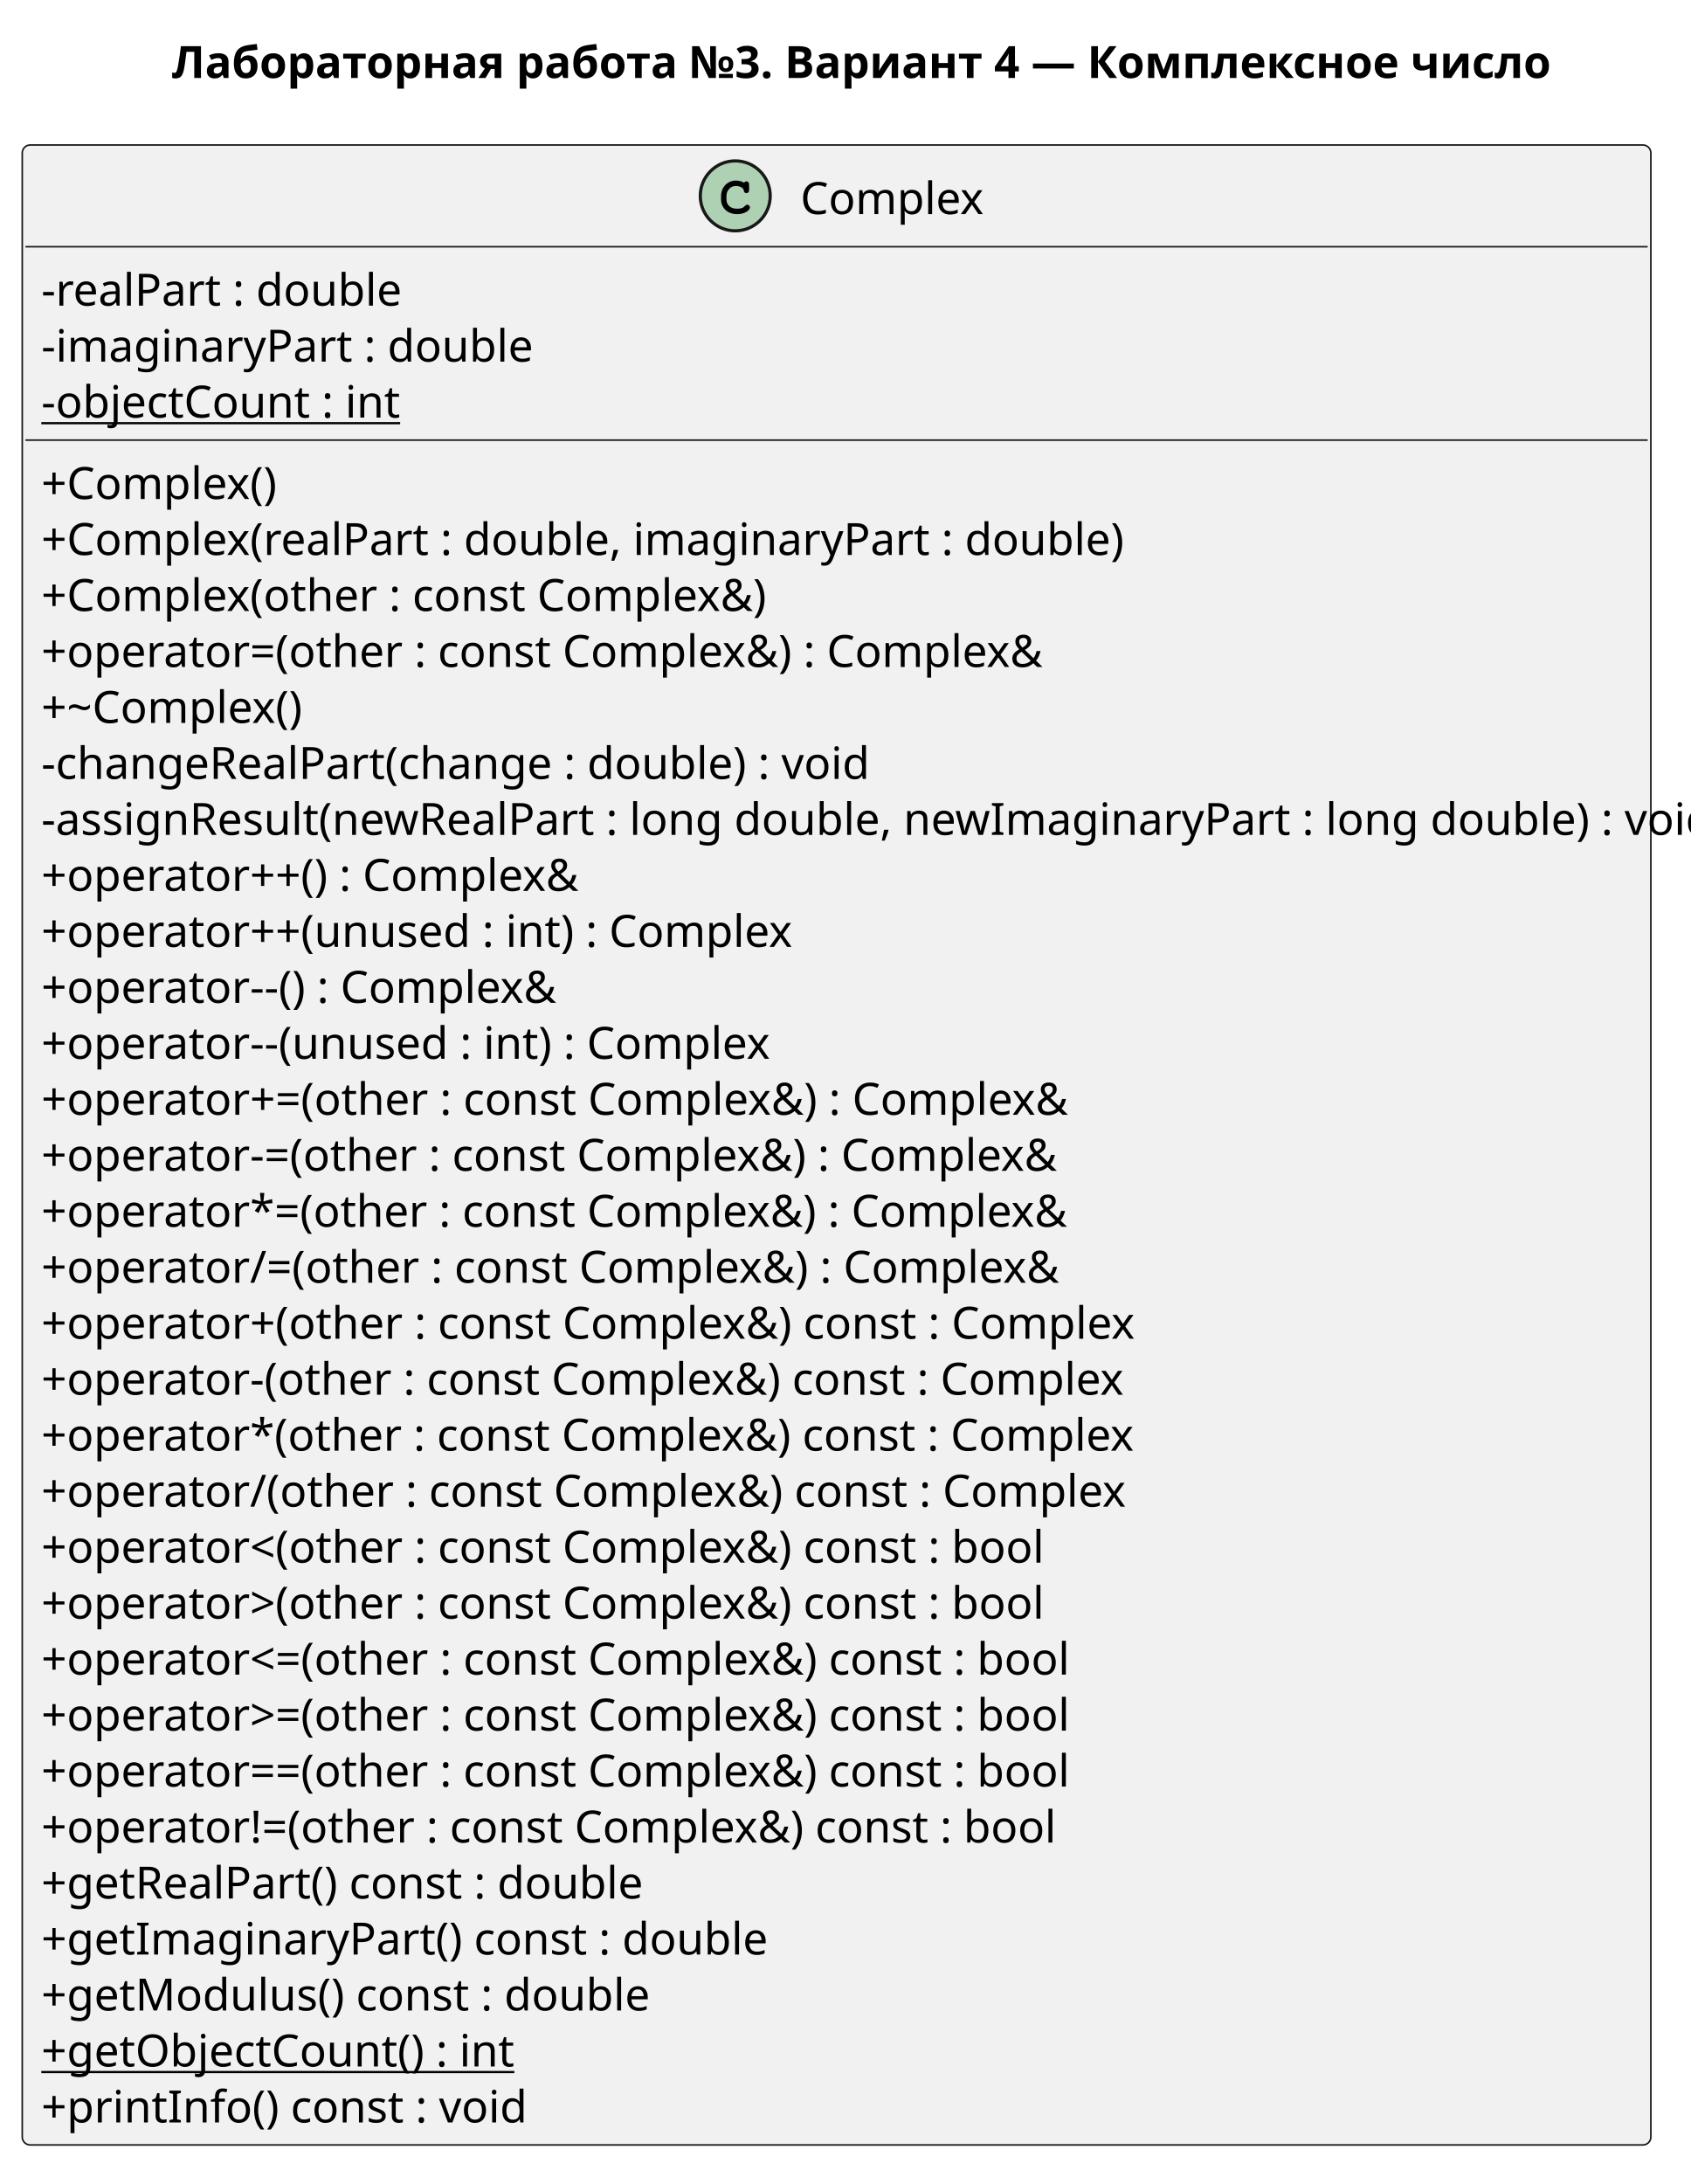
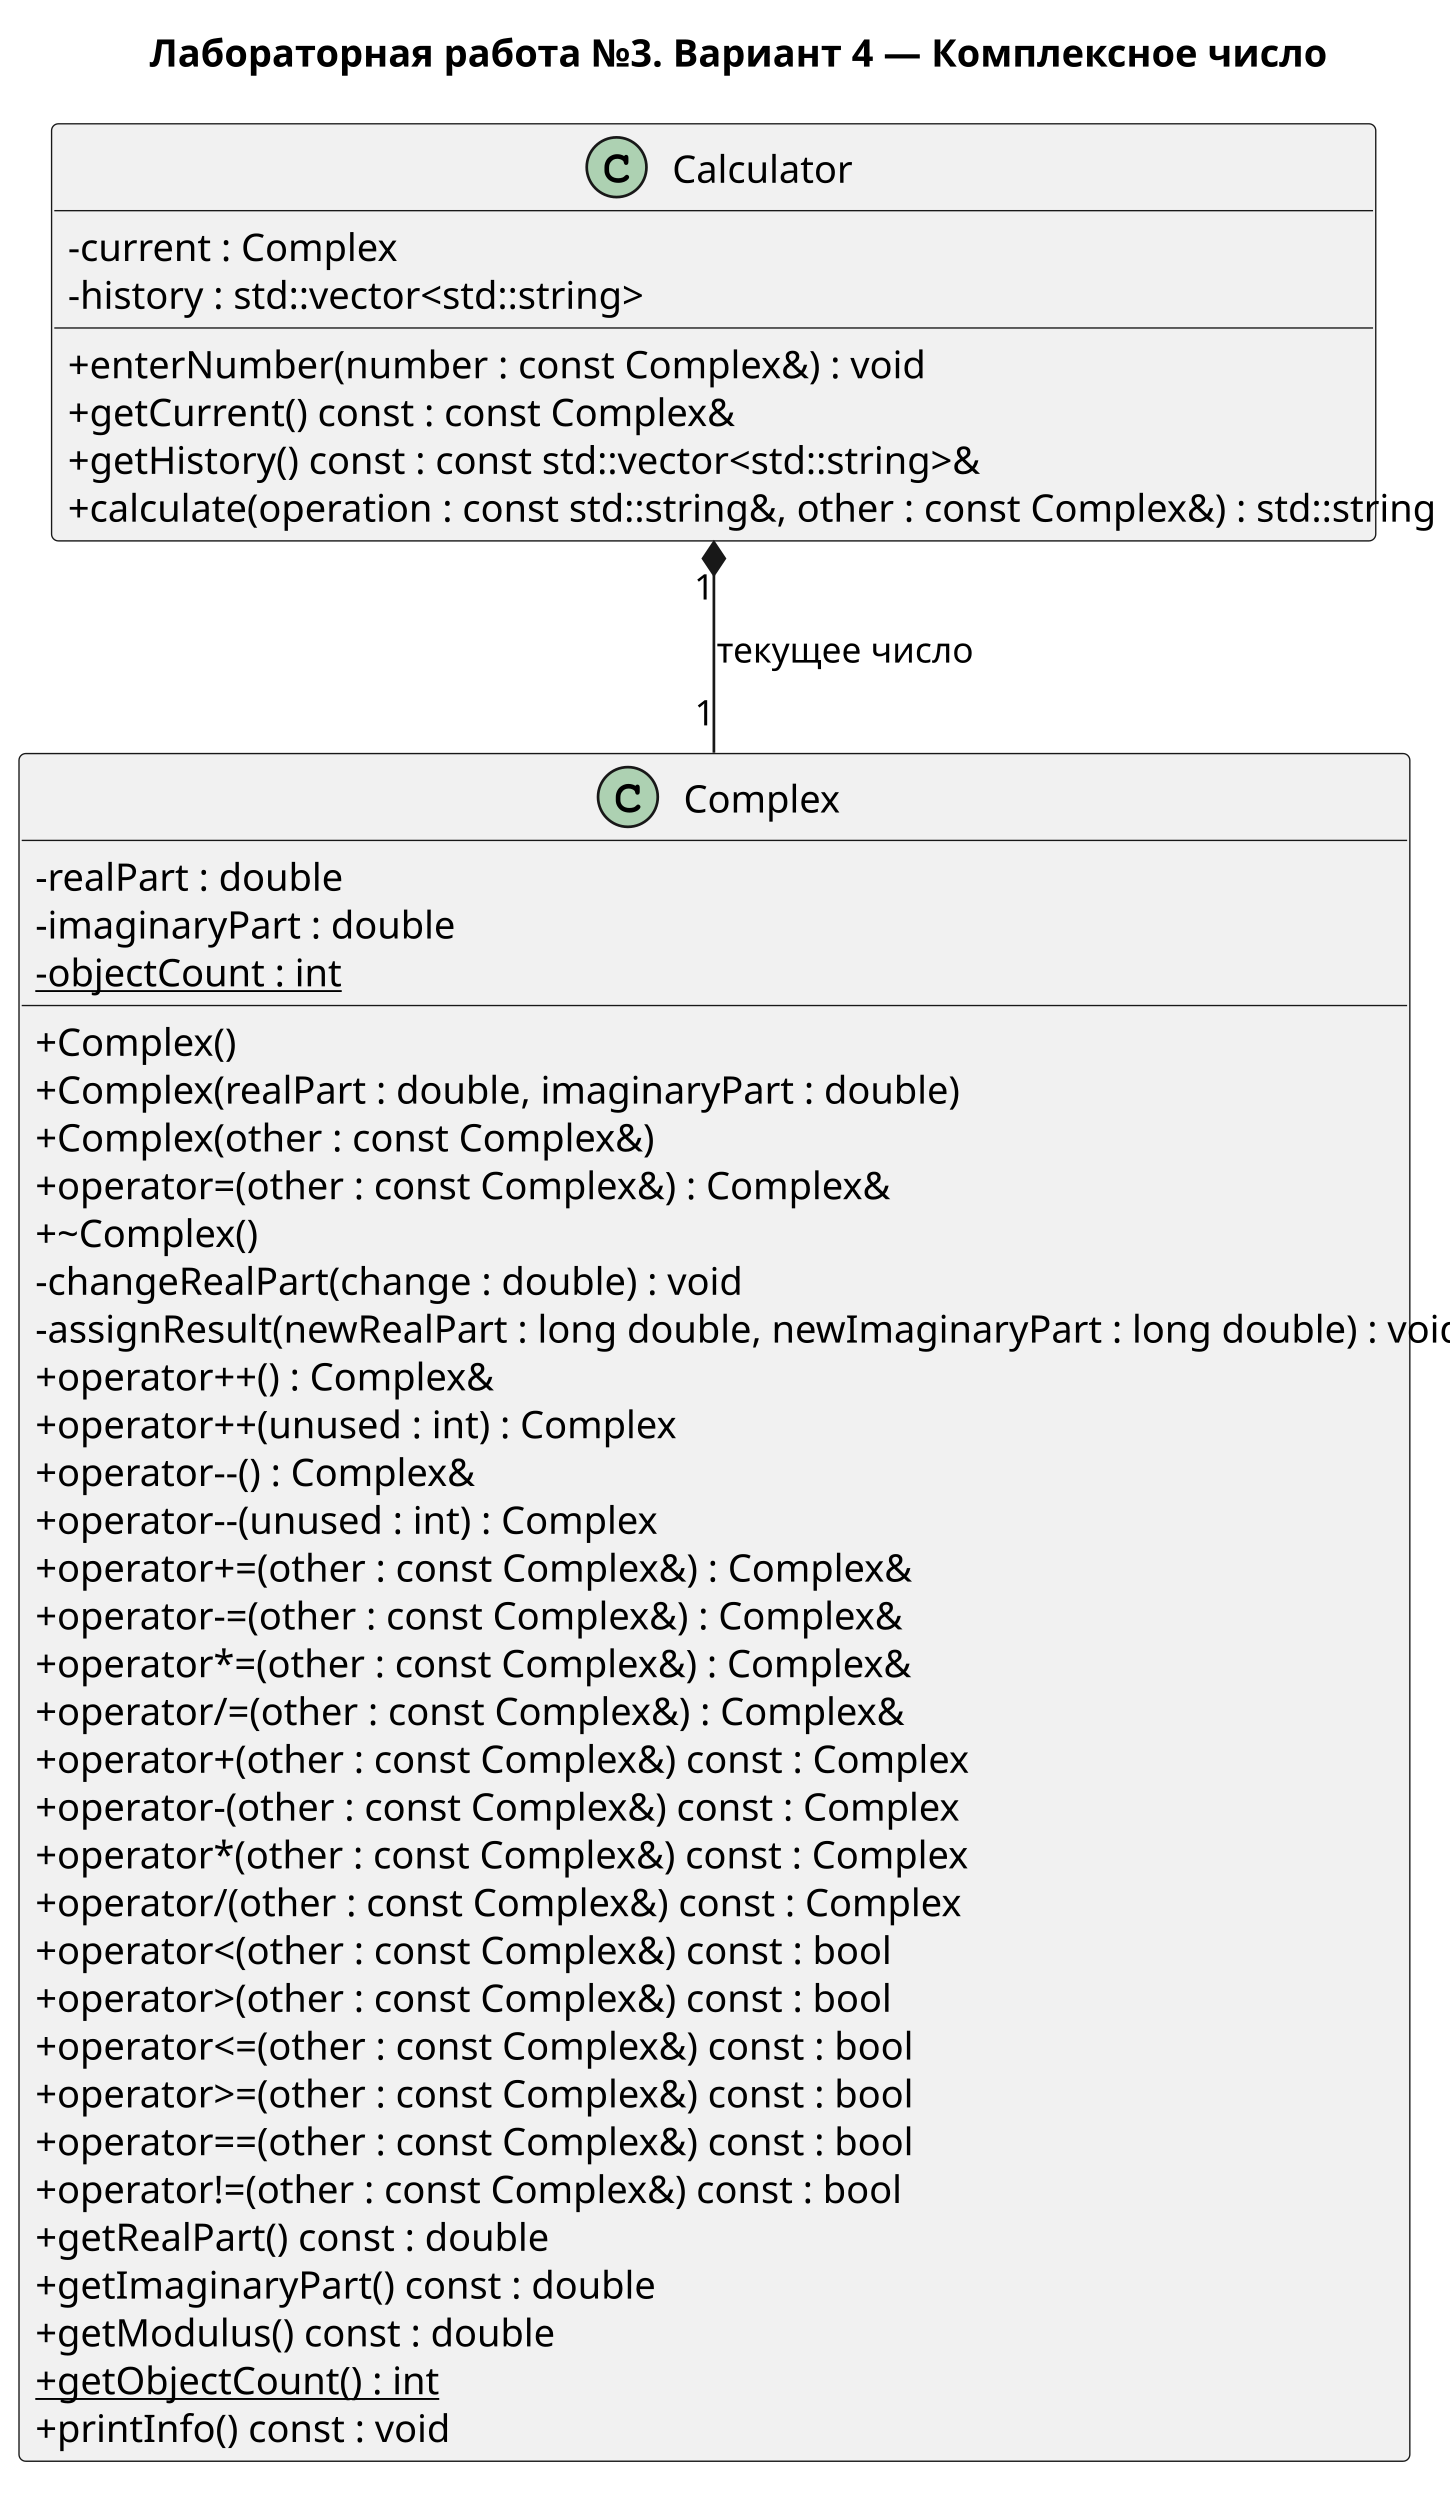
- <svg xmlns="http://www.w3.org/2000/svg" version="1.1" data-diagram-type="CLASS" style="width:532px;height:687px;background:#FFFFFF;" width="532px" height="687px" viewBox="0 0 532 687" zoomAndPan="magnify" preserveAspectRatio="none" contentStyleType="text/css">
+ <svg xmlns="http://www.w3.org/2000/svg" version="1.1" data-diagram-type="CLASS" style="width:534px;height:921px;background:#FFFFFF;" width="534px" height="921px" viewBox="0 0 534 921" zoomAndPan="magnify" preserveAspectRatio="none" contentStyleType="text/css">
  <defs />
  <g font-family="sans-serif" lengthAdjust="spacing">
    <g class="title" data-source-line="1">
-       <text x="54.059" y="24.533" fill="#000" font-size="14" textLength="417.266" font-weight="700">Лабораторная работа №3. Вариант 4 — Комплексное число</text>
+       <text x="55.059" y="24.533" fill="#000" font-size="14" textLength="417.266" font-weight="700">Лабораторная работа №3. Вариант 4 — Комплексное число</text>
    </g>
    <g class="entity" data-qualified-name="Complex" id="ent0001" data-source-line="4">
-       <rect x="7" y="45.609" width="512.384" height="629.109" fill="#F1F1F1" style="stroke:#181818;stroke-width:0.5;" rx="2.5" ry="2.5" />
-       <ellipse cx="231.321" cy="61.609" rx="11" ry="11" fill="#ADD1B2" style="stroke:#181818;stroke-width:1;" />
-       <path d="M234.087,57.484 Q234.243,57.266 234.431,57.156 Q234.618,57.047 234.837,57.047 Q235.212,57.047 235.446,57.313 Q235.681,57.563 235.681,58.172 L235.681,59.625 Q235.681,60.234 235.446,60.5 Q235.212,60.766 234.837,60.766 Q234.493,60.766 234.29,60.563 Q234.087,60.375 233.978,59.859 Q233.931,59.5 233.743,59.313 Q233.415,58.938 232.806,58.719 Q232.196,58.5 231.571,58.5 Q230.806,58.5 230.165,58.828 Q229.54,59.156 229.04,59.906 Q228.556,60.656 228.556,61.688 L228.556,62.781 Q228.556,64.016 229.446,64.844 Q230.337,65.656 231.931,65.656 Q232.868,65.656 233.524,65.406 Q233.915,65.25 234.337,64.813 Q234.603,64.547 234.743,64.469 Q234.899,64.391 235.103,64.391 Q235.431,64.391 235.681,64.656 Q235.946,64.906 235.946,65.25 Q235.946,65.594 235.603,66 Q235.103,66.578 234.306,66.906 Q233.228,67.359 231.931,67.359 Q230.415,67.359 229.212,66.734 Q228.228,66.234 227.54,65.172 Q226.853,64.094 226.853,62.813 L226.853,61.656 Q226.853,60.328 227.462,59.188 Q228.087,58.031 229.181,57.422 Q230.274,56.797 231.509,56.797 Q232.243,56.797 232.884,56.969 Q233.54,57.125 234.087,57.484 Z " fill="#000" />
-       <text x="251.821" y="67.338" fill="#000" font-size="14" textLength="55.241">Complex</text>
-       <line x1="8" y1="77.609" x2="518.384" y2="77.609" style="stroke:#181818;stroke-width:0.5;" />
-       <text x="13" y="96.143" fill="#000" font-size="14" textLength="107.393">-realPart : double</text>
-       <text x="13" y="113.752" fill="#000" font-size="14" textLength="144.737">-imaginaryPart : double</text>
-       <text x="13" y="131.361" fill="#000" font-size="14" textLength="105.834" text-decoration="underline">-objectCount : int</text>
-       <line x1="8" y1="138.438" x2="518.384" y2="138.438" style="stroke:#181818;stroke-width:0.5;" />
-       <text x="13" y="156.971" fill="#000" font-size="14" textLength="72.741">+Complex()</text>
-       <text x="13" y="174.58" fill="#000" font-size="14" textLength="323.326">+Complex(realPart : double, imaginaryPart : double)</text>
-       <text x="13" y="192.189" fill="#000" font-size="14" textLength="218.251">+Complex(other : const Complex&amp;)</text>
-       <text x="13" y="209.799" fill="#000" font-size="14" textLength="299.578">+operator=(other : const Complex&amp;) : Complex&amp;</text>
-       <text x="13" y="227.408" fill="#000" font-size="14" textLength="80.917">+~Complex()</text>
-       <text x="13" y="245.018" fill="#000" font-size="14" textLength="251.378">-changeRealPart(change : double) : void</text>
-       <text x="13" y="262.627" fill="#000" font-size="14" textLength="500.384">-assignResult(newRealPart : long double, newImaginaryPart : long double) : void</text>
-       <text x="13" y="280.236" fill="#000" font-size="14" textLength="162.244">+operator++() : Complex&amp;</text>
-       <text x="13" y="297.846" fill="#000" font-size="14" textLength="225.292">+operator++(unused : int) : Complex</text>
-       <text x="13" y="315.455" fill="#000" font-size="14" textLength="155.217">+operator--() : Complex&amp;</text>
-       <text x="13" y="333.064" fill="#000" font-size="14" textLength="218.265">+operator--(unused : int) : Complex</text>
-       <text x="13" y="350.674" fill="#000" font-size="14" textLength="307.754">+operator+=(other : const Complex&amp;) : Complex&amp;</text>
-       <text x="13" y="368.283" fill="#000" font-size="14" textLength="304.24">+operator-=(other : const Complex&amp;) : Complex&amp;</text>
-       <text x="13" y="385.893" fill="#000" font-size="14" textLength="305.026">+operator*=(other : const Complex&amp;) : Complex&amp;</text>
-       <text x="13" y="403.502" fill="#000" font-size="14" textLength="303.468">+operator/=(other : const Complex&amp;) : Complex&amp;</text>
-       <text x="13" y="421.111" fill="#000" font-size="14" textLength="327.592">+operator+(other : const Complex&amp;) const : Complex</text>
-       <text x="13" y="438.721" fill="#000" font-size="14" textLength="324.078">+operator-(other : const Complex&amp;) const : Complex</text>
-       <text x="13" y="456.33" fill="#000" font-size="14" textLength="324.864">+operator*(other : const Complex&amp;) const : Complex</text>
-       <text x="13" y="473.939" fill="#000" font-size="14" textLength="323.306">+operator/(other : const Complex&amp;) const : Complex</text>
-       <text x="13" y="491.549" fill="#000" font-size="14" textLength="298.819">+operator&lt;(other : const Complex&amp;) const : bool</text>
-       <text x="13" y="509.158" fill="#000" font-size="14" textLength="298.819">+operator&gt;(other : const Complex&amp;) const : bool</text>
-       <text x="13" y="526.768" fill="#000" font-size="14" textLength="306.995">+operator&lt;=(other : const Complex&amp;) const : bool</text>
-       <text x="13" y="544.377" fill="#000" font-size="14" textLength="306.995">+operator&gt;=(other : const Complex&amp;) const : bool</text>
-       <text x="13" y="561.986" fill="#000" font-size="14" textLength="306.995">+operator==(other : const Complex&amp;) const : bool</text>
-       <text x="13" y="579.596" fill="#000" font-size="14" textLength="302.709">+operator!=(other : const Complex&amp;) const : bool</text>
-       <text x="13" y="597.205" fill="#000" font-size="14" textLength="182.492">+getRealPart() const : double</text>
-       <text x="13" y="614.814" fill="#000" font-size="14" textLength="215.168">+getImaginaryPart() const : double</text>
-       <text x="13" y="632.424" fill="#000" font-size="14" textLength="180.94">+getModulus() const : double</text>
-       <text x="13" y="650.033" fill="#000" font-size="14" textLength="141.237" text-decoration="underline">+getObjectCount() : int</text>
-       <text x="13" y="667.643" fill="#000" font-size="14" textLength="142.789">+printInfo() const : void</text>
+       <rect x="7" y="277.609" width="512.384" height="629.109" fill="#F1F1F1" style="stroke:#181818;stroke-width:0.5;" rx="2.5" ry="2.5" />
+       <ellipse cx="231.321" cy="293.609" rx="11" ry="11" fill="#ADD1B2" style="stroke:#181818;stroke-width:1;" />
+       <path d="M234.087,289.484 Q234.243,289.266 234.431,289.156 Q234.618,289.047 234.837,289.047 Q235.212,289.047 235.446,289.313 Q235.681,289.563 235.681,290.172 L235.681,291.625 Q235.681,292.234 235.446,292.5 Q235.212,292.766 234.837,292.766 Q234.493,292.766 234.29,292.563 Q234.087,292.375 233.978,291.859 Q233.931,291.5 233.743,291.313 Q233.415,290.938 232.806,290.719 Q232.196,290.5 231.571,290.5 Q230.806,290.5 230.165,290.828 Q229.54,291.156 229.04,291.906 Q228.556,292.656 228.556,293.688 L228.556,294.781 Q228.556,296.016 229.446,296.844 Q230.337,297.656 231.931,297.656 Q232.868,297.656 233.524,297.406 Q233.915,297.25 234.337,296.813 Q234.603,296.547 234.743,296.469 Q234.899,296.391 235.103,296.391 Q235.431,296.391 235.681,296.656 Q235.946,296.906 235.946,297.25 Q235.946,297.594 235.603,298 Q235.103,298.578 234.306,298.906 Q233.228,299.359 231.931,299.359 Q230.415,299.359 229.212,298.734 Q228.228,298.234 227.54,297.172 Q226.853,296.094 226.853,294.813 L226.853,293.656 Q226.853,292.328 227.462,291.188 Q228.087,290.031 229.181,289.422 Q230.274,288.797 231.509,288.797 Q232.243,288.797 232.884,288.969 Q233.54,289.125 234.087,289.484 Z " fill="#000" />
+       <text x="251.821" y="299.338" fill="#000" font-size="14" textLength="55.241">Complex</text>
+       <line x1="8" y1="309.609" x2="518.384" y2="309.609" style="stroke:#181818;stroke-width:0.5;" />
+       <text x="13" y="328.143" fill="#000" font-size="14" textLength="107.393">-realPart : double</text>
+       <text x="13" y="345.752" fill="#000" font-size="14" textLength="144.737">-imaginaryPart : double</text>
+       <text x="13" y="363.361" fill="#000" font-size="14" textLength="105.834" text-decoration="underline">-objectCount : int</text>
+       <line x1="8" y1="370.438" x2="518.384" y2="370.438" style="stroke:#181818;stroke-width:0.5;" />
+       <text x="13" y="388.971" fill="#000" font-size="14" textLength="72.741">+Complex()</text>
+       <text x="13" y="406.58" fill="#000" font-size="14" textLength="323.326">+Complex(realPart : double, imaginaryPart : double)</text>
+       <text x="13" y="424.189" fill="#000" font-size="14" textLength="218.251">+Complex(other : const Complex&amp;)</text>
+       <text x="13" y="441.799" fill="#000" font-size="14" textLength="299.578">+operator=(other : const Complex&amp;) : Complex&amp;</text>
+       <text x="13" y="459.408" fill="#000" font-size="14" textLength="80.917">+~Complex()</text>
+       <text x="13" y="477.018" fill="#000" font-size="14" textLength="251.378">-changeRealPart(change : double) : void</text>
+       <text x="13" y="494.627" fill="#000" font-size="14" textLength="500.384">-assignResult(newRealPart : long double, newImaginaryPart : long double) : void</text>
+       <text x="13" y="512.236" fill="#000" font-size="14" textLength="162.244">+operator++() : Complex&amp;</text>
+       <text x="13" y="529.846" fill="#000" font-size="14" textLength="225.292">+operator++(unused : int) : Complex</text>
+       <text x="13" y="547.455" fill="#000" font-size="14" textLength="155.217">+operator--() : Complex&amp;</text>
+       <text x="13" y="565.064" fill="#000" font-size="14" textLength="218.265">+operator--(unused : int) : Complex</text>
+       <text x="13" y="582.674" fill="#000" font-size="14" textLength="307.754">+operator+=(other : const Complex&amp;) : Complex&amp;</text>
+       <text x="13" y="600.283" fill="#000" font-size="14" textLength="304.24">+operator-=(other : const Complex&amp;) : Complex&amp;</text>
+       <text x="13" y="617.893" fill="#000" font-size="14" textLength="305.026">+operator*=(other : const Complex&amp;) : Complex&amp;</text>
+       <text x="13" y="635.502" fill="#000" font-size="14" textLength="303.468">+operator/=(other : const Complex&amp;) : Complex&amp;</text>
+       <text x="13" y="653.111" fill="#000" font-size="14" textLength="327.592">+operator+(other : const Complex&amp;) const : Complex</text>
+       <text x="13" y="670.721" fill="#000" font-size="14" textLength="324.078">+operator-(other : const Complex&amp;) const : Complex</text>
+       <text x="13" y="688.33" fill="#000" font-size="14" textLength="324.864">+operator*(other : const Complex&amp;) const : Complex</text>
+       <text x="13" y="705.939" fill="#000" font-size="14" textLength="323.306">+operator/(other : const Complex&amp;) const : Complex</text>
+       <text x="13" y="723.549" fill="#000" font-size="14" textLength="298.819">+operator&lt;(other : const Complex&amp;) const : bool</text>
+       <text x="13" y="741.158" fill="#000" font-size="14" textLength="298.819">+operator&gt;(other : const Complex&amp;) const : bool</text>
+       <text x="13" y="758.768" fill="#000" font-size="14" textLength="306.995">+operator&lt;=(other : const Complex&amp;) const : bool</text>
+       <text x="13" y="776.377" fill="#000" font-size="14" textLength="306.995">+operator&gt;=(other : const Complex&amp;) const : bool</text>
+       <text x="13" y="793.986" fill="#000" font-size="14" textLength="306.995">+operator==(other : const Complex&amp;) const : bool</text>
+       <text x="13" y="811.596" fill="#000" font-size="14" textLength="302.709">+operator!=(other : const Complex&amp;) const : bool</text>
+       <text x="13" y="829.205" fill="#000" font-size="14" textLength="182.492">+getRealPart() const : double</text>
+       <text x="13" y="846.814" fill="#000" font-size="14" textLength="215.168">+getImaginaryPart() const : double</text>
+       <text x="13" y="864.424" fill="#000" font-size="14" textLength="180.94">+getModulus() const : double</text>
+       <text x="13" y="882.033" fill="#000" font-size="14" textLength="141.237" text-decoration="underline">+getObjectCount() : int</text>
+       <text x="13" y="899.643" fill="#000" font-size="14" textLength="142.789">+printInfo() const : void</text>
+     </g>
+     <g class="entity" data-qualified-name="Calculator" id="ent0002" data-source-line="40">
+       <rect x="19" y="45.609" width="487.829" height="153.656" fill="#F1F1F1" style="stroke:#181818;stroke-width:0.5;" rx="2.5" ry="2.5" />
+       <ellipse cx="227.151" cy="61.609" rx="11" ry="11" fill="#ADD1B2" style="stroke:#181818;stroke-width:1;" />
+       <path d="M229.917,57.484 Q230.073,57.266 230.26,57.156 Q230.448,57.047 230.667,57.047 Q231.042,57.047 231.276,57.313 Q231.51,57.563 231.51,58.172 L231.51,59.625 Q231.51,60.234 231.276,60.5 Q231.042,60.766 230.667,60.766 Q230.323,60.766 230.12,60.563 Q229.917,60.375 229.807,59.859 Q229.76,59.5 229.573,59.313 Q229.245,58.938 228.635,58.719 Q228.026,58.5 227.401,58.5 Q226.635,58.5 225.995,58.828 Q225.37,59.156 224.87,59.906 Q224.385,60.656 224.385,61.688 L224.385,62.781 Q224.385,64.016 225.276,64.844 Q226.167,65.656 227.76,65.656 Q228.698,65.656 229.354,65.406 Q229.745,65.25 230.167,64.813 Q230.432,64.547 230.573,64.469 Q230.729,64.391 230.932,64.391 Q231.26,64.391 231.51,64.656 Q231.776,64.906 231.776,65.25 Q231.776,65.594 231.432,66 Q230.932,66.578 230.135,66.906 Q229.057,67.359 227.76,67.359 Q226.245,67.359 225.042,66.734 Q224.057,66.234 223.37,65.172 Q222.682,64.094 222.682,62.813 L222.682,61.656 Q222.682,60.328 223.292,59.188 Q223.917,58.031 225.01,57.422 Q226.104,56.797 227.338,56.797 Q228.073,56.797 228.713,56.969 Q229.37,57.125 229.917,57.484 Z " fill="#000" />
+       <text x="247.651" y="67.338" fill="#000" font-size="14" textLength="63.027">Calculator</text>
+       <line x1="20" y1="77.609" x2="505.829" y2="77.609" style="stroke:#181818;stroke-width:0.5;" />
+       <text x="25" y="96.143" fill="#000" font-size="14" textLength="115.145">-current : Complex</text>
+       <text x="25" y="113.752" fill="#000" font-size="14" textLength="199.186">-history : std::vector&lt;std::string&gt;</text>
+       <line x1="20" y1="120.828" x2="505.829" y2="120.828" style="stroke:#181818;stroke-width:0.5;" />
+       <text x="25" y="139.361" fill="#000" font-size="14" textLength="297.623">+enterNumber(number : const Complex&amp;) : void</text>
+       <text x="25" y="156.971" fill="#000" font-size="14" textLength="234.596">+getCurrent() const : const Complex&amp;</text>
+       <text x="25" y="174.58" fill="#000" font-size="14" textLength="317.851">+getHistory() const : const std::vector&lt;std::string&gt;&amp;</text>
+       <text x="25" y="192.189" fill="#000" font-size="14" textLength="475.829">+calculate(operation : const std::string&amp;, other : const Complex&amp;) : std::string</text>
+     </g>
+     <g class="link" data-entity-1="ent0002" data-entity-2="ent0001" id="lnk3" data-source-line="49" data-link-type="composition">
+       <path d="M263,211.759 C263,234.529 263,249.029 263,277.309" style="stroke:#181818;stroke-width:1;" fill="none" id="Calculator-backto-Complex" codeLine="49" />
+       <polygon points="263,199.759,259,205.759,263,211.759,267,205.759,263,199.759" fill="#181818" style="stroke:#181818;stroke-width:1;stroke-linejoin:miter;stroke-miterlimit:10;" />
+       <text x="264" y="244.104" fill="#000" font-size="13" textLength="89.489">текущее число</text>
+       <text x="255.706" y="220.869" fill="#000" font-size="13">1</text>
+       <text x="255.916" y="267.242" fill="#000" font-size="13">1</text>
    </g>
  </g>
</svg>
